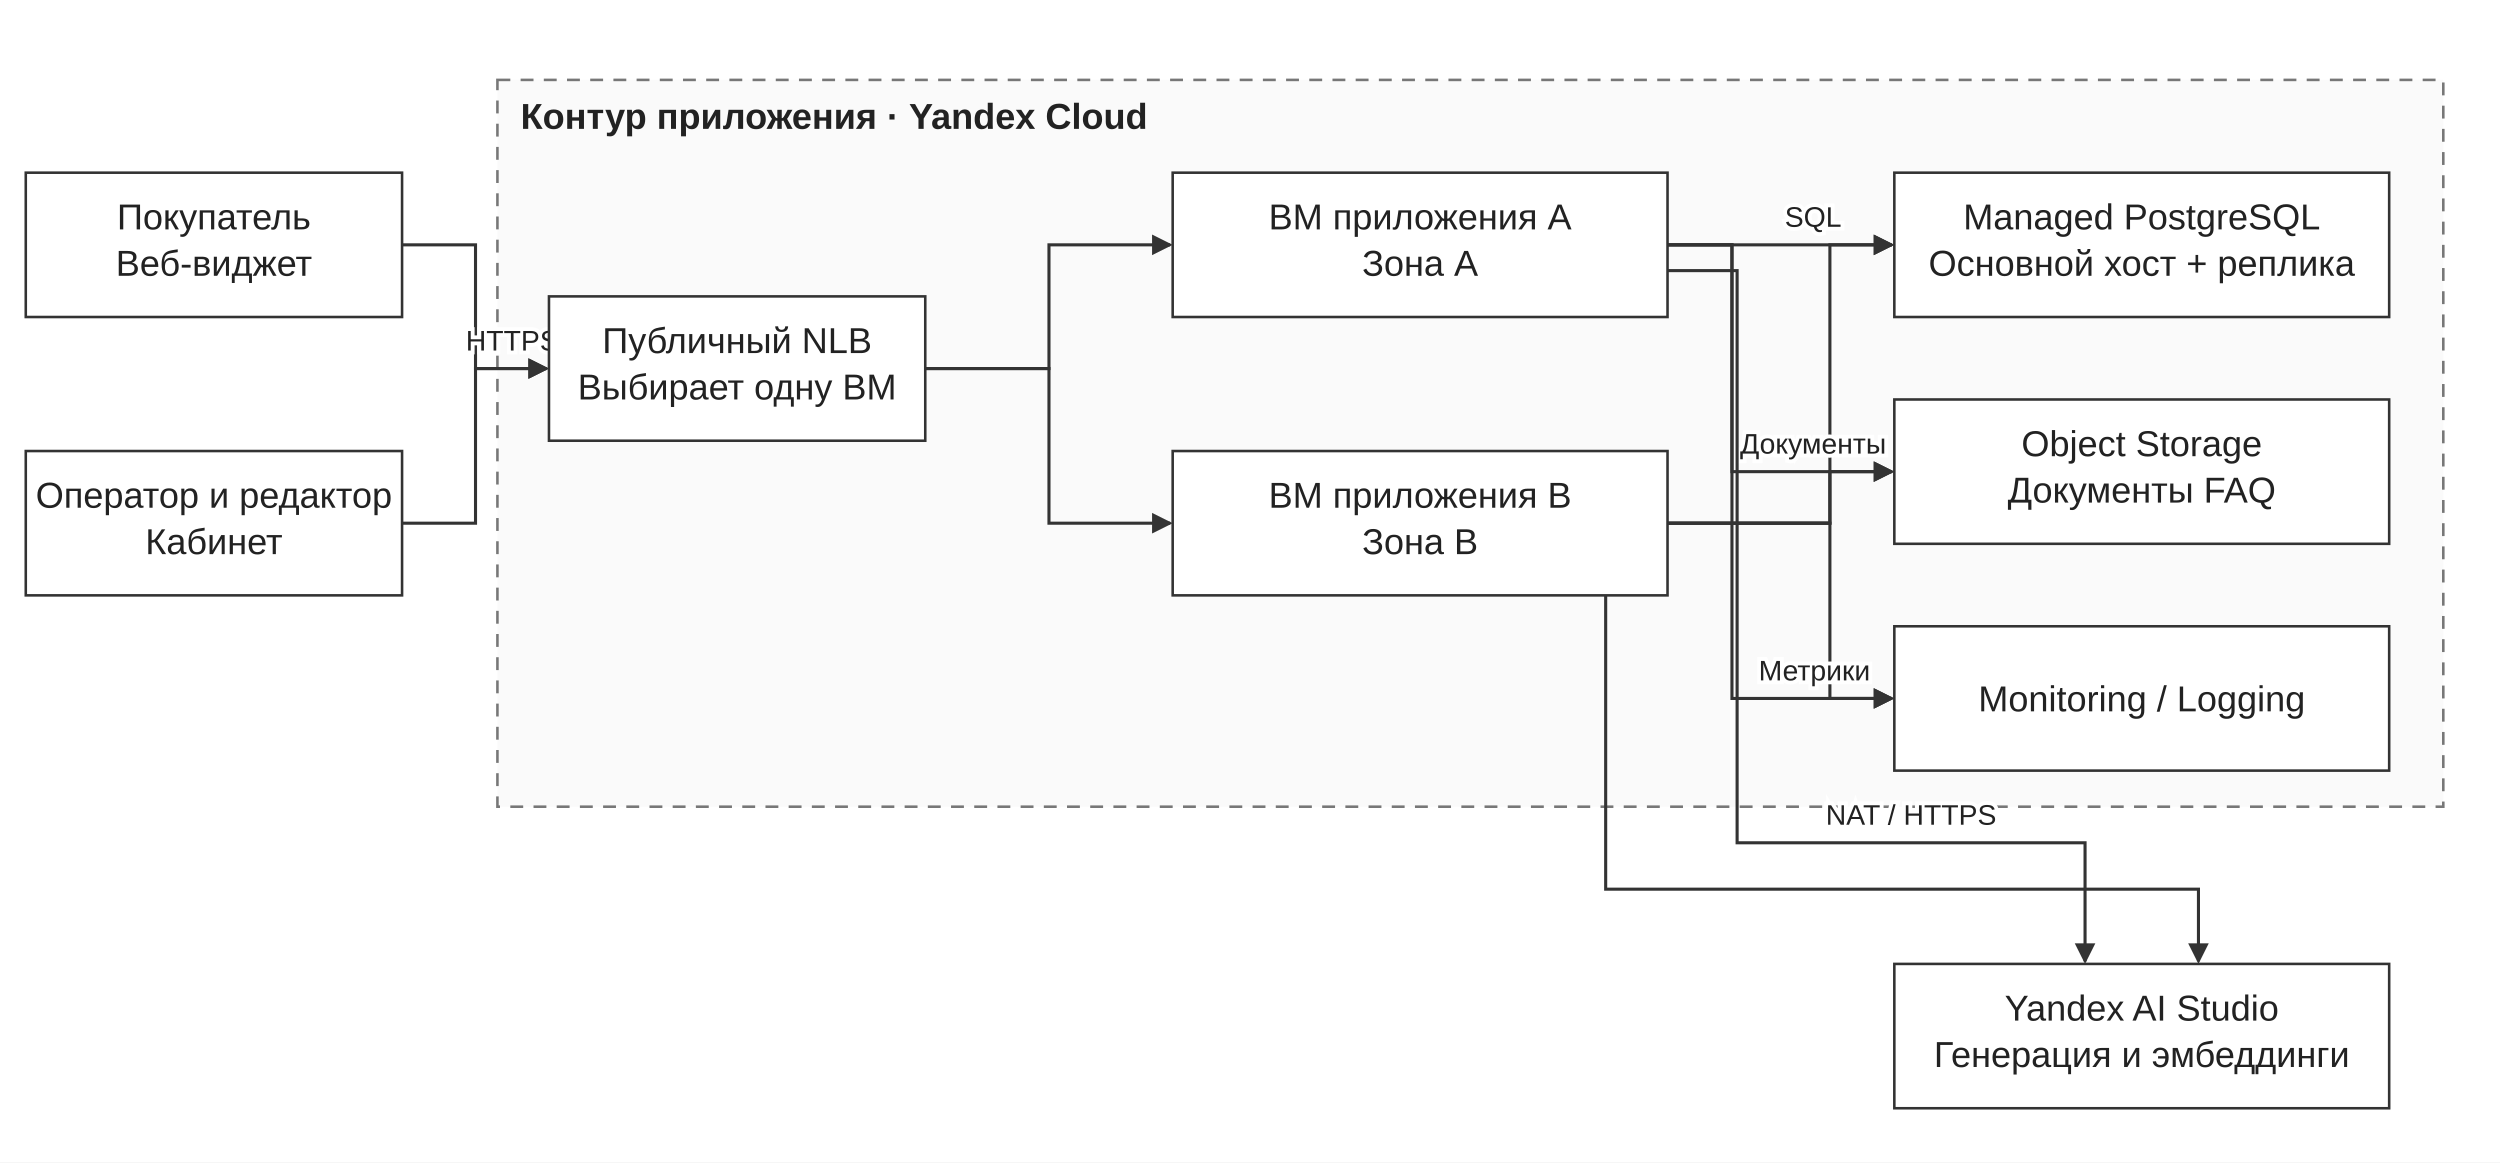
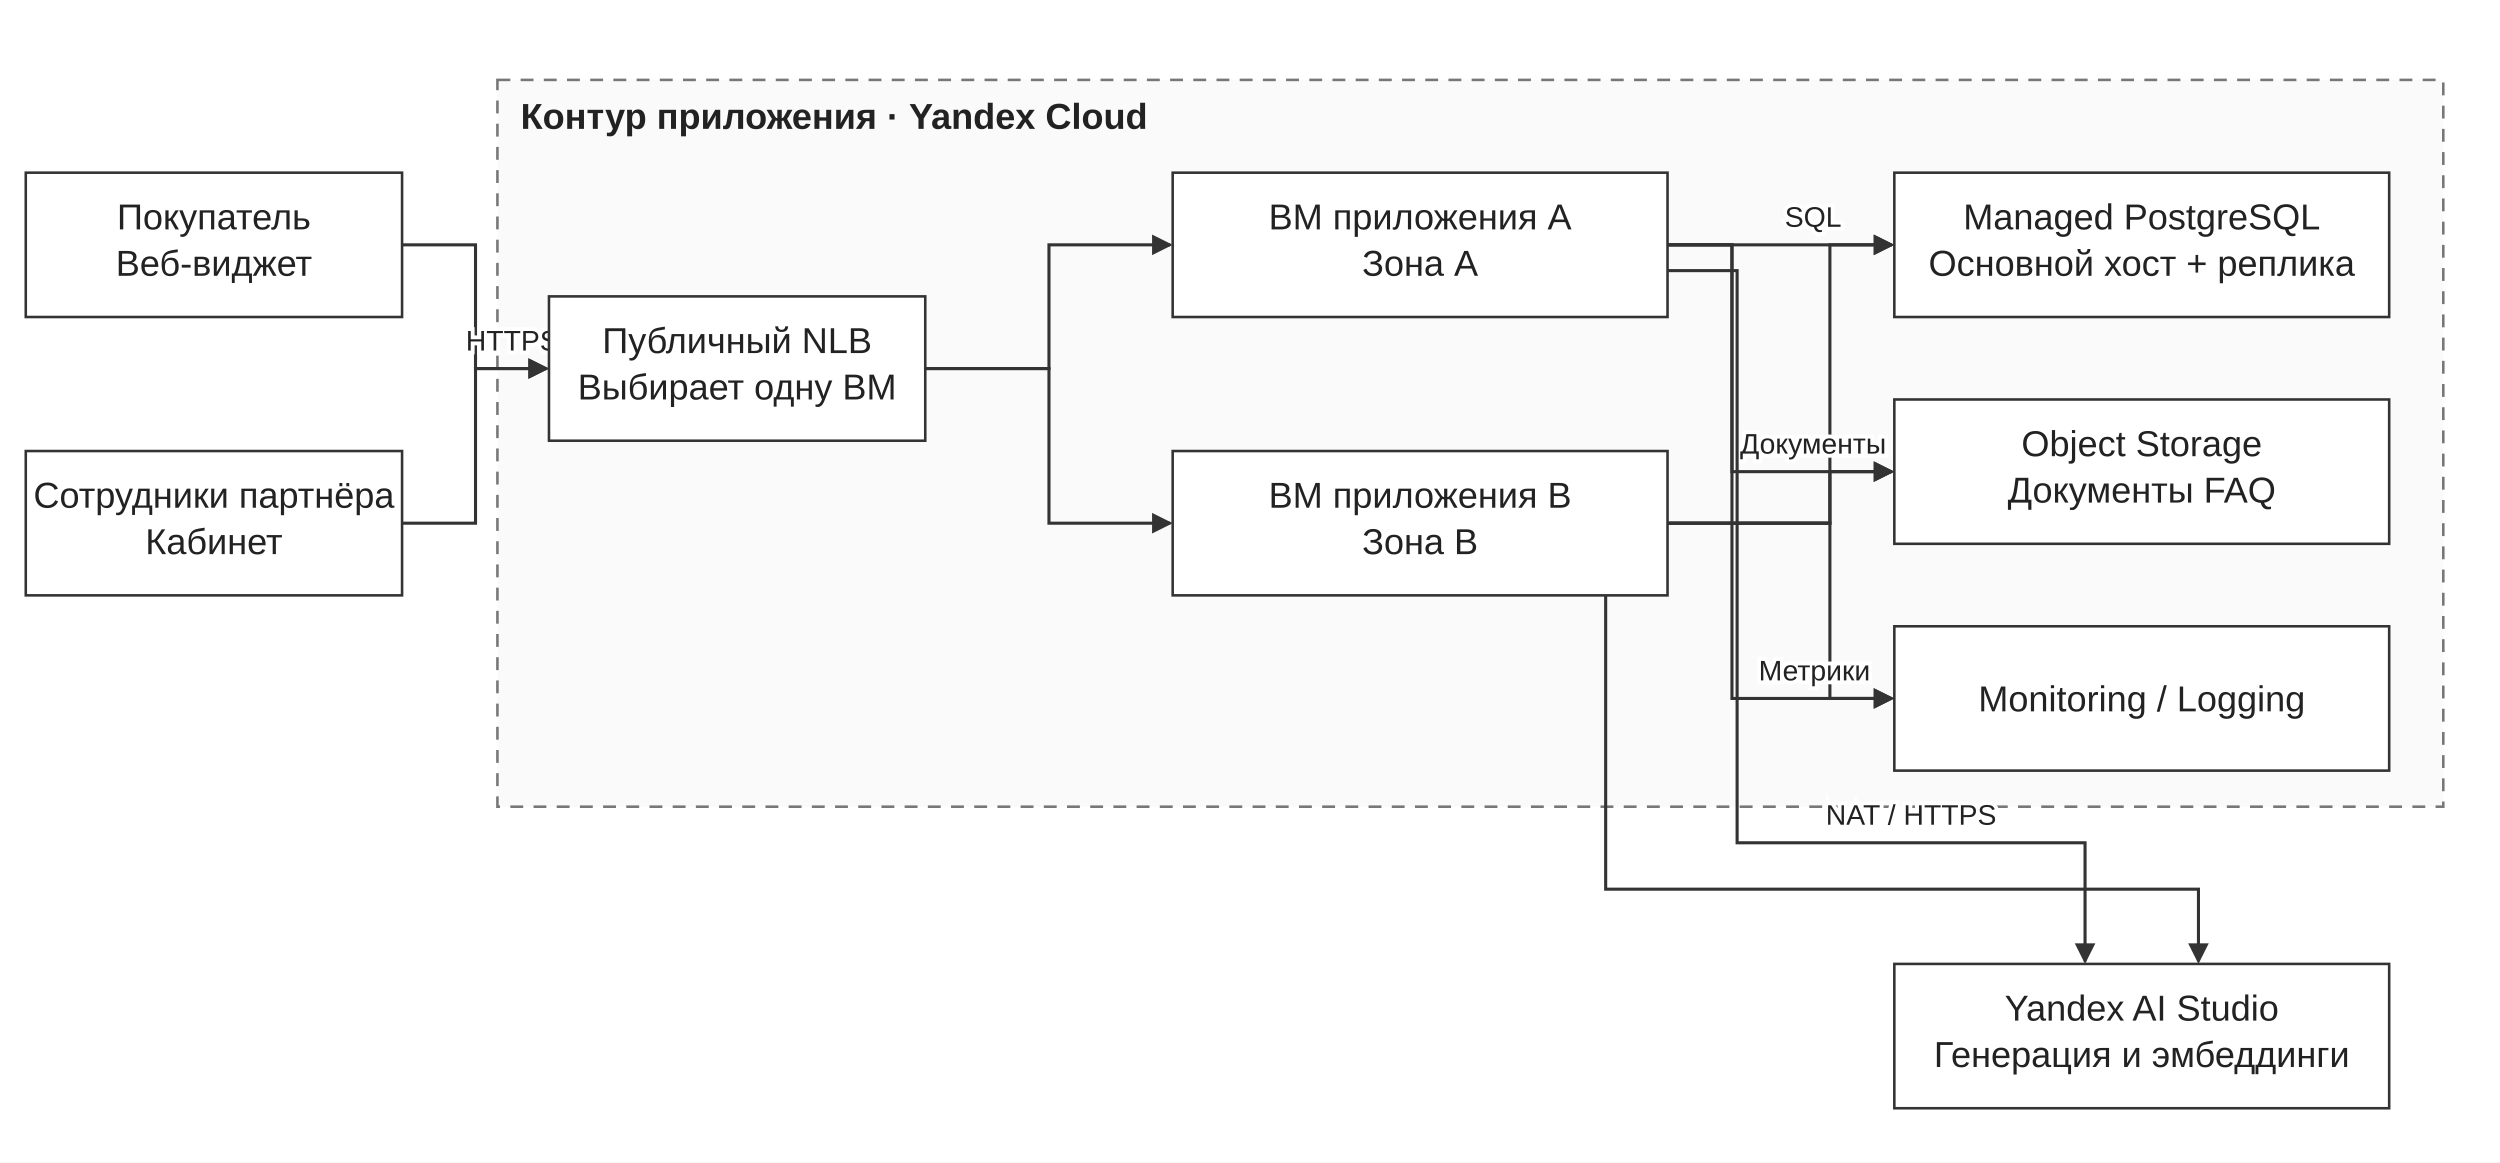
<svg xmlns="http://www.w3.org/2000/svg" width="970" height="451" viewBox="0 0 970 451" role="img" aria-labelledby="title">
  <defs>
    <marker id="arrow" markerWidth="8" markerHeight="8" refX="7" refY="4" orient="auto" markerUnits="userSpaceOnUse">
      <path d="M0 0 L8 4 L0 8 Z" fill="#333" />
    </marker>
  </defs>
  <rect x="0" y="0" width="970" height="451" fill="white" />
  <g font-family="Arial, sans-serif" font-size="14" fill="#222">
    <rect x="193" y="31" width="755" height="282" fill="#fafafa" stroke="#777" stroke-dasharray="5 4" />
    <text x="202" y="50" font-weight="bold">Контур приложения · Yandex Cloud</text>
    <path d="M156 95 H184.5 V143 H212" fill="none" stroke="#333" stroke-width="1.2" marker-end="url(#arrow)" />
    <text x="198.75" y="136" font-size="11" text-anchor="middle" paint-order="stroke" stroke="white" stroke-width="3">HTTPS</text>
    <path d="M156 203 H184.5 V143 H212" fill="none" stroke="#333" stroke-width="1.2" marker-end="url(#arrow)" />
    <path d="M359 143 H407 V95 H454" fill="none" stroke="#333" stroke-width="1.2" marker-end="url(#arrow)" />
    <path d="M359 143 H407 V203 H454" fill="none" stroke="#333" stroke-width="1.2" marker-end="url(#arrow)" />
    <path d="M647 95 H672 V95 H734" fill="none" stroke="#333" stroke-width="1.2" marker-end="url(#arrow)" />
    <text x="703.5" y="88" font-size="11" text-anchor="middle" paint-order="stroke" stroke="white" stroke-width="3">SQL</text>
    <path d="M647 203 H710 V95 H734" fill="none" stroke="#333" stroke-width="1.2" marker-end="url(#arrow)" />
    <path d="M647 95 H672 V183 H734" fill="none" stroke="#333" stroke-width="1.2" marker-end="url(#arrow)" />
    <text x="703.5" y="176" font-size="11" text-anchor="middle" paint-order="stroke" stroke="white" stroke-width="3">Документы</text>
    <path d="M647 203 H710 V183 H734" fill="none" stroke="#333" stroke-width="1.2" marker-end="url(#arrow)" />
    <path d="M647 95 H672 V271 H734" fill="none" stroke="#333" stroke-width="1.2" marker-end="url(#arrow)" />
    <path d="M647 203 H710 V271 H734" fill="none" stroke="#333" stroke-width="1.2" marker-end="url(#arrow)" />
    <text x="704" y="264" font-size="11" text-anchor="middle" paint-order="stroke" stroke="white" stroke-width="3">Метрики</text>
    <path d="M647 105 H674 V327 H809 V373" fill="none" stroke="#333" stroke-width="1.2" marker-end="url(#arrow)" />
    <text x="741.5" y="320" font-size="11" text-anchor="middle" paint-order="stroke" stroke="white" stroke-width="3">NAT / HTTPS</text>
    <path d="M623 231 V345 H853 V373" fill="none" stroke="#333" stroke-width="1.2" marker-end="url(#arrow)" />
    <rect x="213" y="115" width="146" height="56" fill="white" stroke="#333" />
    <text x="286" y="137" text-anchor="middle">Публичный NLB</text>
    <text x="286" y="155" text-anchor="middle">Выбирает одну ВМ</text>
    <rect x="455" y="67" width="192" height="56" fill="white" stroke="#333" />
    <text x="551" y="89" text-anchor="middle">ВМ приложения A</text>
    <text x="551" y="107" text-anchor="middle">Зона A</text>
    <rect x="455" y="175" width="192" height="56" fill="white" stroke="#333" />
    <text x="551" y="197" text-anchor="middle">ВМ приложения B</text>
    <text x="551" y="215" text-anchor="middle">Зона B</text>
    <rect x="735" y="67" width="192" height="56" fill="white" stroke="#333" />
    <text x="831" y="89" text-anchor="middle">Managed PostgreSQL</text>
    <text x="831" y="107" text-anchor="middle">Основной хост + реплика</text>
    <rect x="735" y="155" width="192" height="56" fill="white" stroke="#333" />
    <text x="831" y="177" text-anchor="middle">Object Storage</text>
    <text x="831" y="195" text-anchor="middle">Документы FAQ</text>
    <rect x="735" y="243" width="192" height="56" fill="white" stroke="#333" />
    <text x="831" y="276" text-anchor="middle">Monitoring / Logging</text>
    <rect x="10" y="67" width="146" height="56" fill="white" stroke="#333" />
    <text x="83" y="89" text-anchor="middle">Покупатель</text>
    <text x="83" y="107" text-anchor="middle">Веб-виджет</text>
    <rect x="10" y="175" width="146" height="56" fill="white" stroke="#333" />
-     <text x="83" y="197" text-anchor="middle">Оператор и редактор</text>
+     <text x="83" y="197" text-anchor="middle">Сотрудники партнёра</text>
    <text x="83" y="215" text-anchor="middle">Кабинет</text>
    <rect x="735" y="374" width="192" height="56" fill="white" stroke="#333" />
    <text x="831" y="396" text-anchor="middle">Yandex AI Studio</text>
    <text x="831" y="414" text-anchor="middle">Генерация и эмбеддинги</text>
  </g>
</svg>
